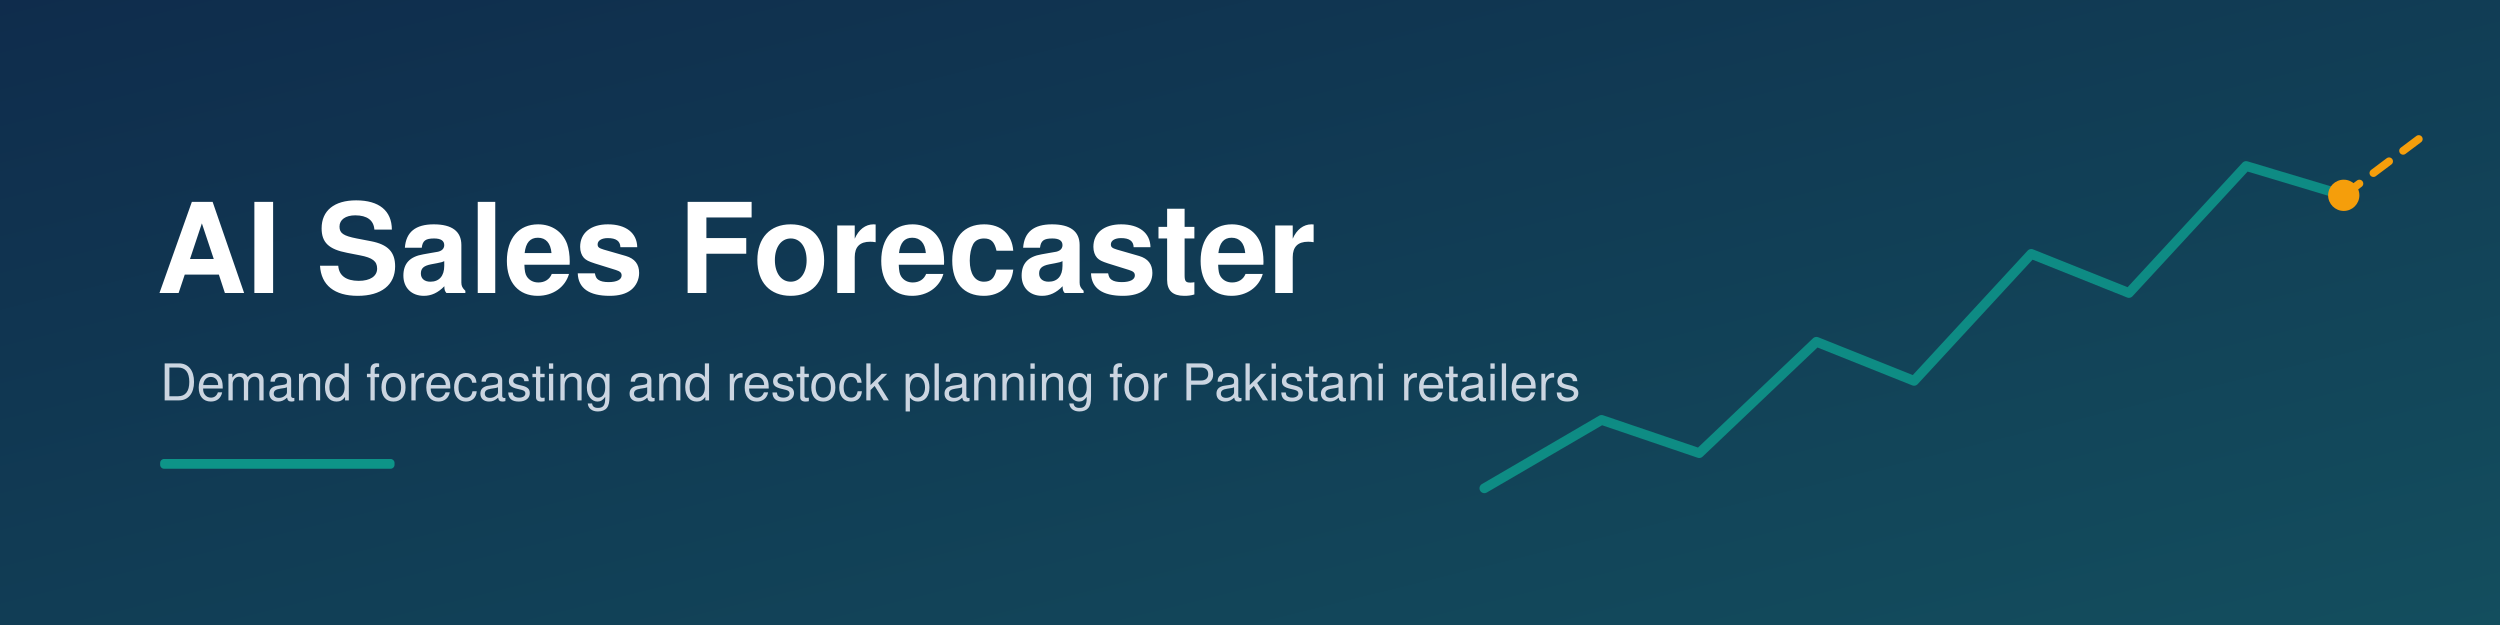
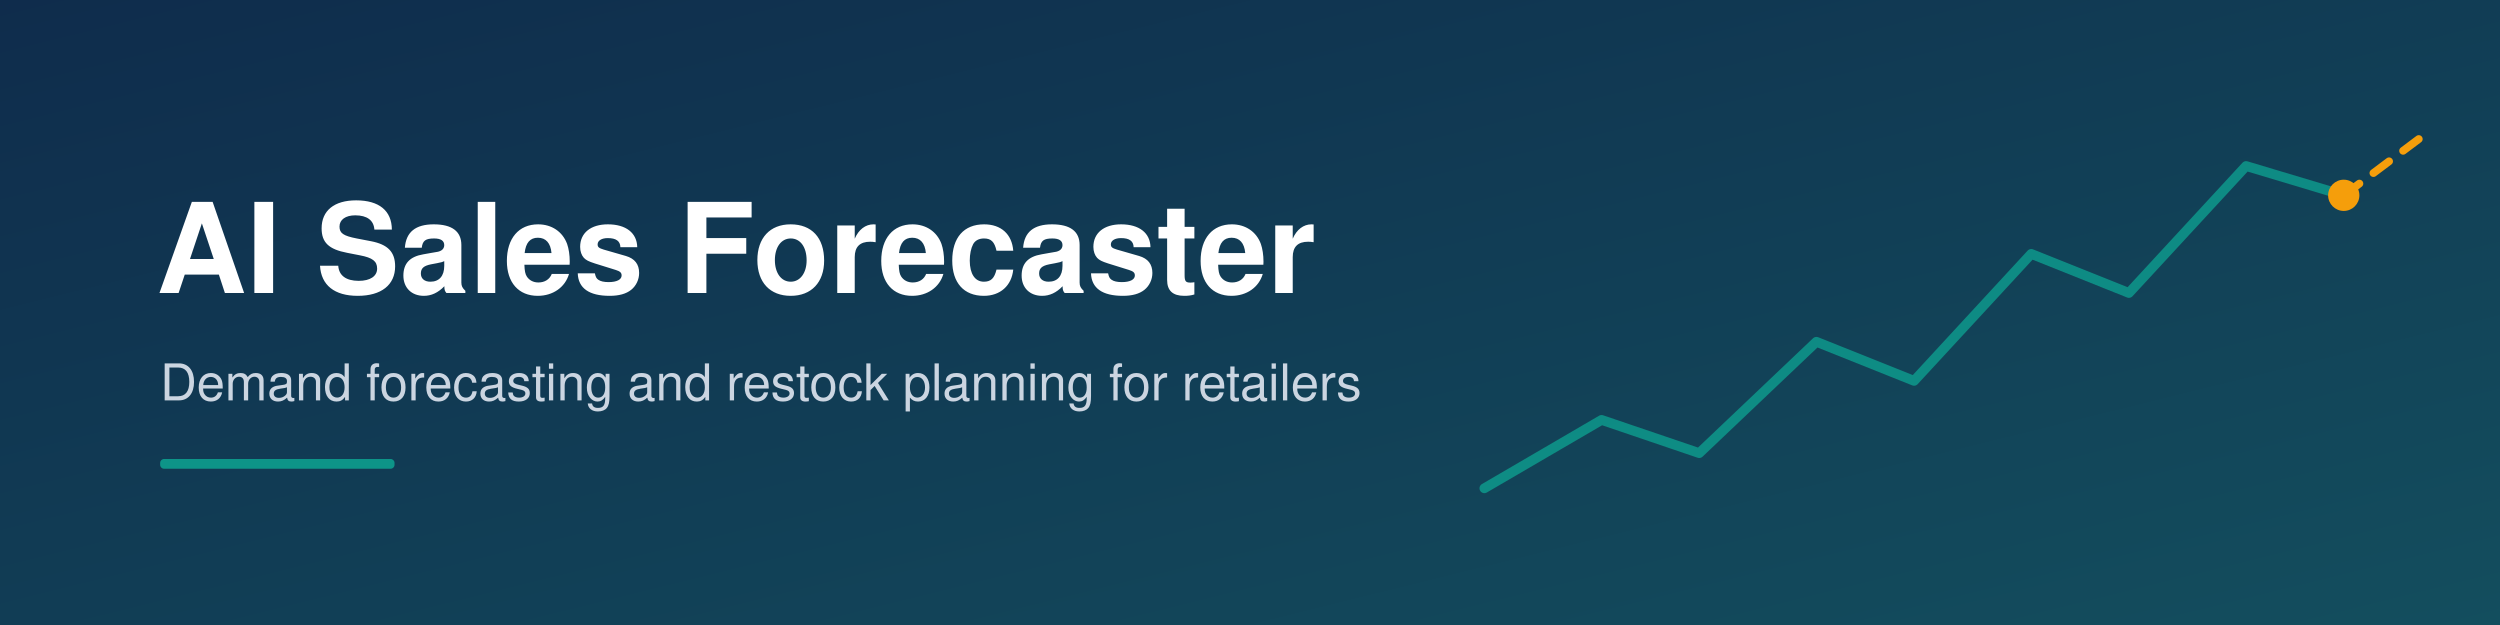
<svg xmlns="http://www.w3.org/2000/svg" width="1280" height="320" viewBox="0 0 1280 320">
  <defs>
    <linearGradient id="g" x1="0" y1="0" x2="1" y2="1">
      <stop offset="0" stop-color="#0F2C4C" />
      <stop offset="1" stop-color="#134E5E" />
    </linearGradient>
  </defs>
  <rect width="1280" height="320" fill="url(#g)" />
  <polyline fill="none" stroke="#0D9488" stroke-width="5" stroke-linejoin="round" stroke-linecap="round" opacity="0.9" points="760,250 820,215 870,232 930,175 980,195 1040,130 1090,150 1150,85 1200,100" />
  <polyline fill="none" stroke="#F59E0B" stroke-width="4" stroke-dasharray="10 9" stroke-linecap="round" points="1200,100 1240,70" />
  <circle cx="1200" cy="100" r="8" fill="#F59E0B" />
  <text x="80" y="150" font-family="Helvetica, Arial, sans-serif" font-size="64" font-weight="700" fill="#FFFFFF">AI Sales Forecaster</text>
-   <text x="82" y="205" font-family="Helvetica, Arial, sans-serif" font-size="26" fill="#CBD5E1">Demand forecasting and restock planning for Pakistani retailers</text>
+   <text x="82" y="205" font-family="Helvetica, Arial, sans-serif" font-size="26" fill="#CBD5E1">Demand forecasting and restock planning for retailers</text>
  <rect x="82" y="235" width="120" height="5" rx="2" fill="#0D9488" />
</svg>
